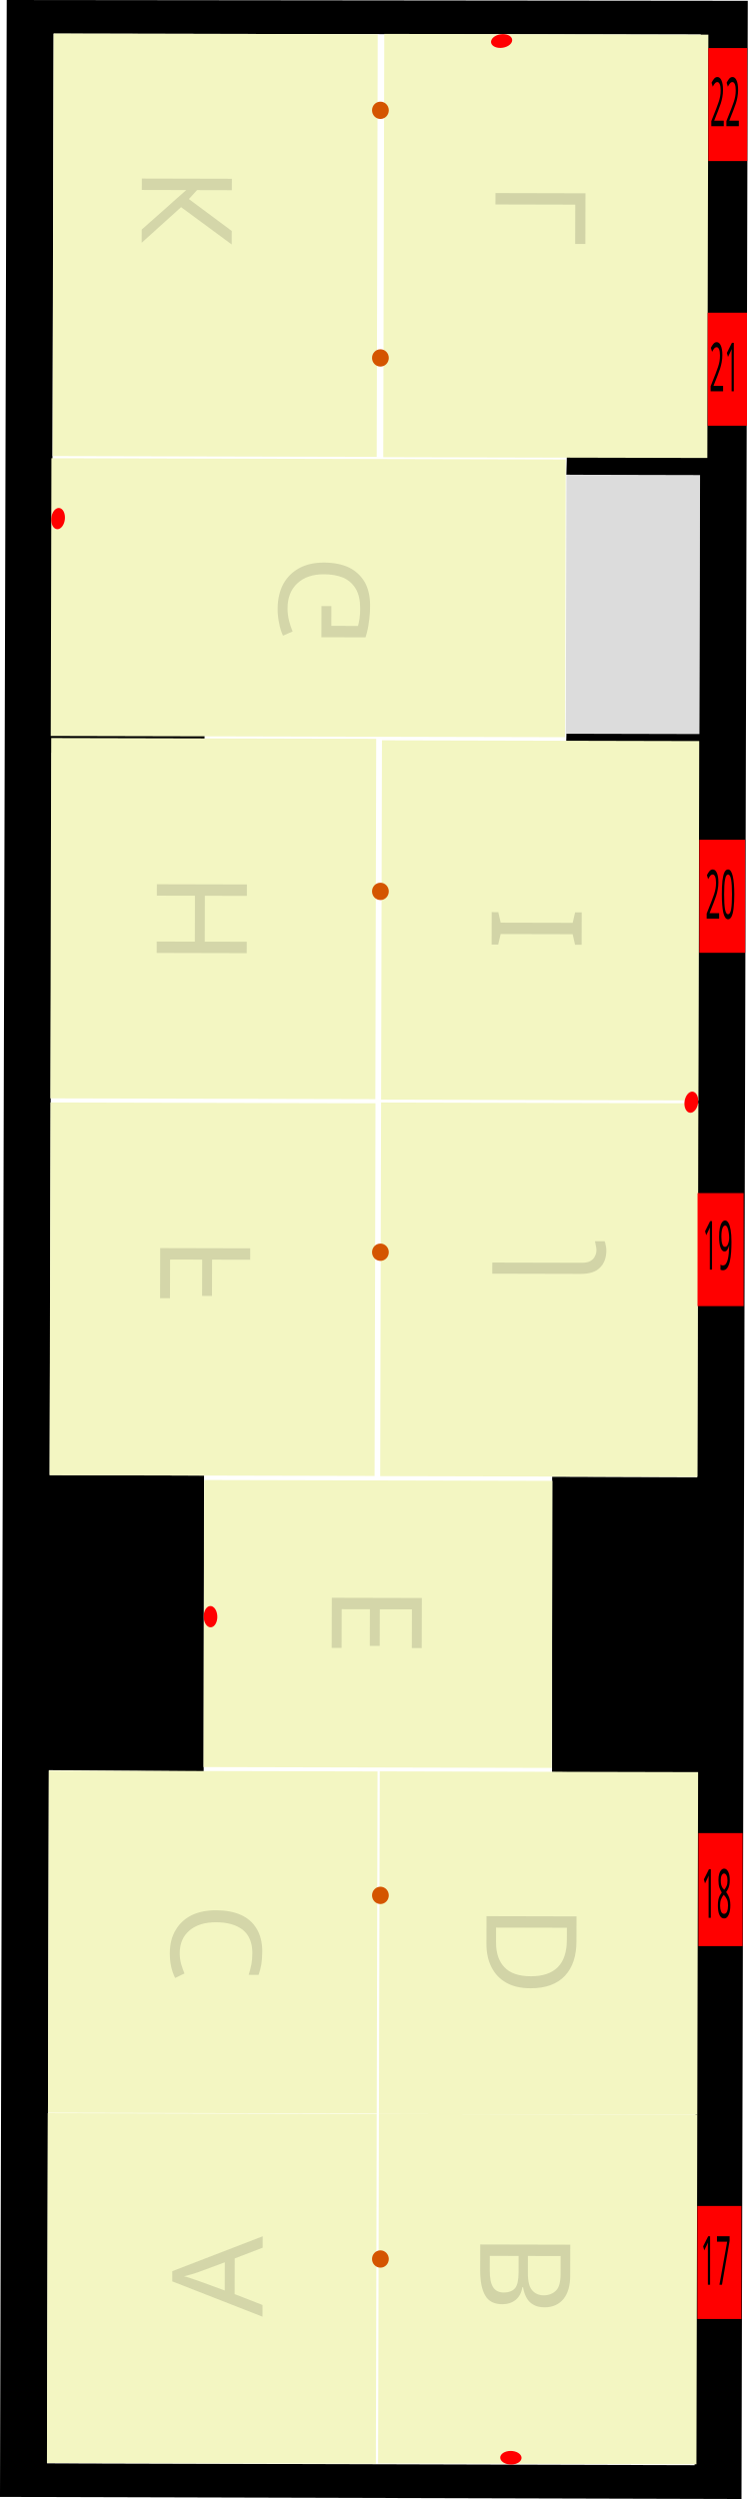
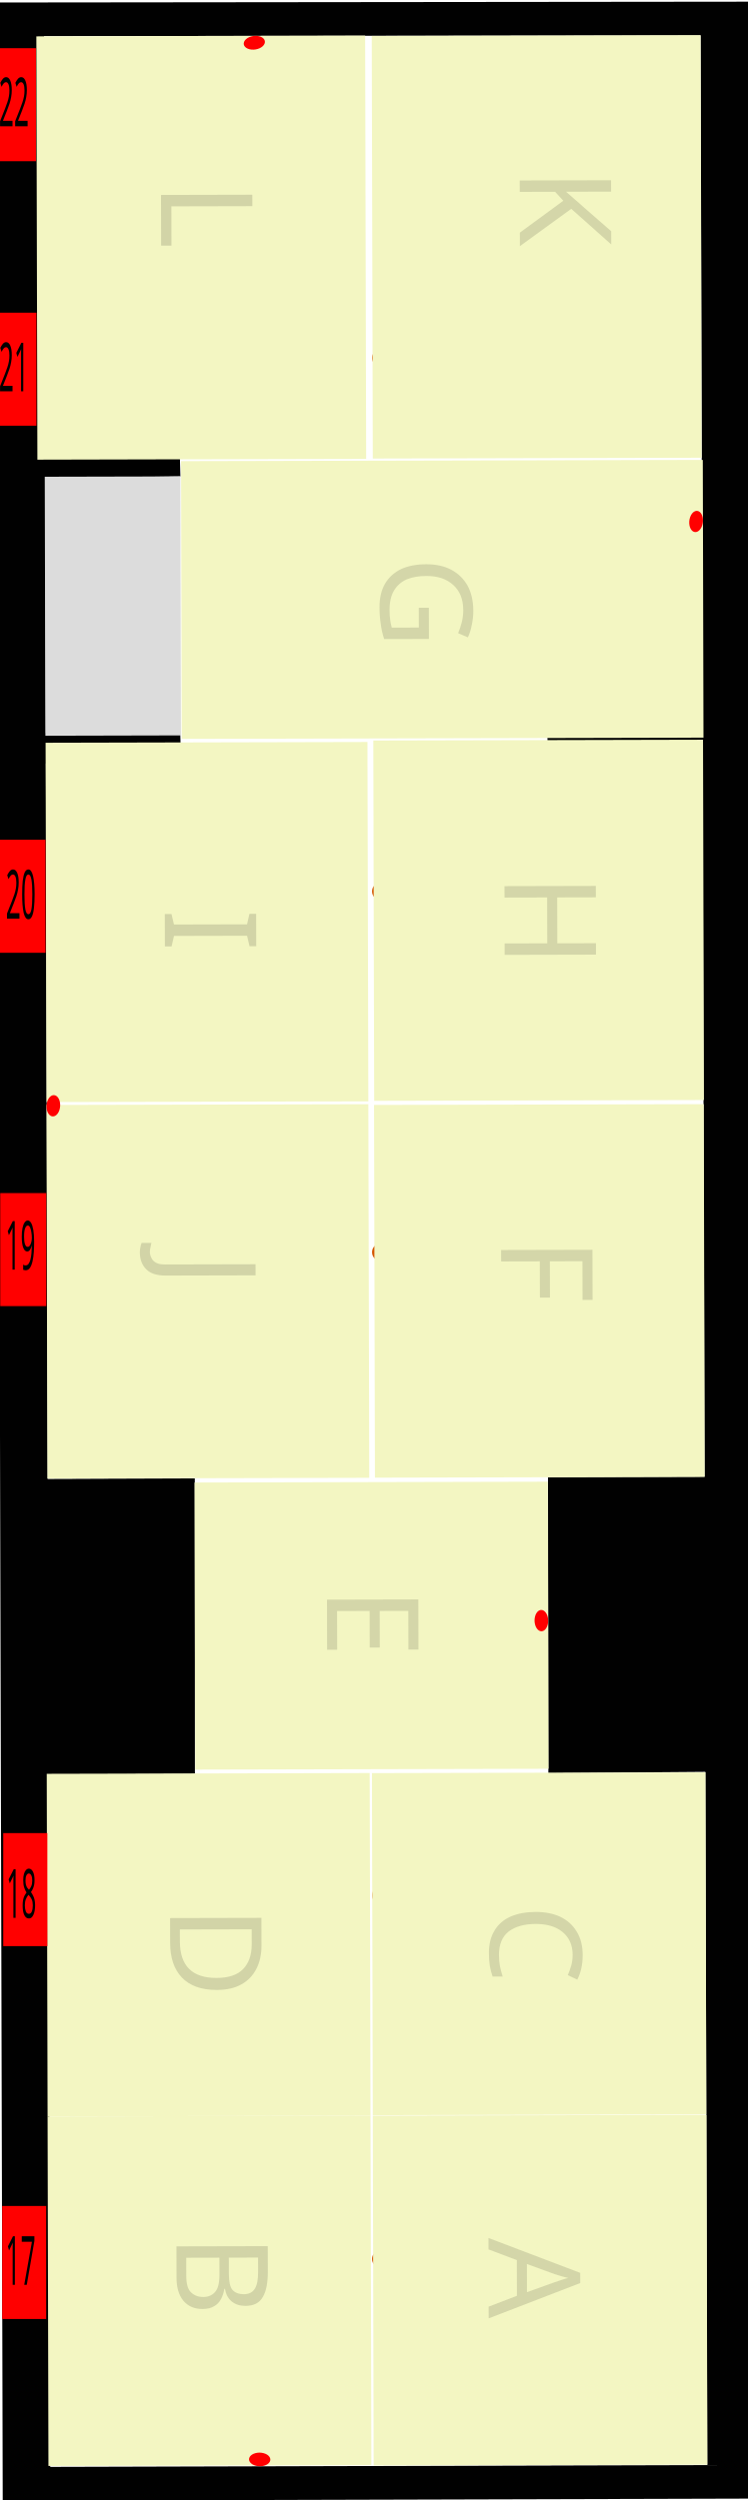
<svg xmlns="http://www.w3.org/2000/svg" xmlns:ns1="http://www.openswatchbook.org/uri/2009/osb" width="88.791mm" height="296.847mm" viewBox="0 0 88.791 296.847" version="1.1" id="svg8">
  <defs id="defs2">
    <linearGradient ns1:paint="solid" id="linearGradient6073">
      <stop id="stop6071" offset="0" style="stop-color:#000000;stop-opacity:1;" />
    </linearGradient>
  </defs>
-   <g id="layer1" transform="translate(0.4660888,-0.1065783)">
-     <g transform="matrix(-0.00341331,1.413954,1.413954,0.00341331,-161.7822,-0.4344198)" id="layer1-51">
+   <g id="layer1" transform="translate(0.4660888,-0.1065783)" style="display:inline;opacity:0.995">
+     <g id="layer2" style="display:inline" transform="translate(-0.4660888,0.1065783)">
+       <ellipse transform="translate(0.4660888,-0.1065783)" style="opacity:1;fill:#d45500;fill-opacity:1;stroke:#ffecff;stroke-width:0;stroke-linejoin:round;stroke-miterlimit:4;stroke-dasharray:none;stroke-dashoffset:0;stroke-opacity:1;paint-order:fill markers stroke" class="knoten" id="circle22" cx="44.704" cy="13.211" rx="0.995" ry="1.029" />
+       <ellipse transform="translate(0.4660888,-0.1065783)" style="opacity:1;fill:#d45500;fill-opacity:1;stroke:#ffecff;stroke-width:0;stroke-linejoin:round;stroke-miterlimit:4;stroke-dasharray:none;stroke-dashoffset:0;stroke-opacity:1;paint-order:fill markers stroke" class="knoten" id="circle21" cx="44.704" cy="42.623" rx="0.995" ry="1.029" />
+       <ellipse transform="translate(0.4660888,-0.1065783)" style="opacity:1;fill:#d45500;fill-opacity:1;stroke:#ffecff;stroke-width:0;stroke-linejoin:round;stroke-miterlimit:4;stroke-dasharray:none;stroke-dashoffset:0;stroke-opacity:1;paint-order:fill markers stroke" class="knoten" id="circle20" cx="44.704" cy="105.991" rx="0.995" ry="1.029" />
+       <ellipse style="opacity:1;fill:#d45500;fill-opacity:1;stroke:#ffecff;stroke-width:0;stroke-linejoin:round;stroke-miterlimit:4;stroke-dasharray:none;stroke-dashoffset:0;stroke-opacity:1;paint-order:fill markers stroke" class="knoten" id="circle19" cx="44.704" cy="148.853" rx="0.995" ry="1.029" transform="translate(0.4660888,-0.1065783)" />
+       <ellipse transform="translate(0.4660888,-0.1065783)" style="opacity:1;fill:#d45500;fill-opacity:1;stroke:#ffecff;stroke-width:0;stroke-linejoin:round;stroke-miterlimit:4;stroke-dasharray:none;stroke-dashoffset:0;stroke-opacity:1;paint-order:fill markers stroke" class="knoten" id="circle18" cx="44.704" cy="225.252" rx="0.995" ry="1.029" />
+       <ellipse transform="translate(0.4660888,-0.1065783)" style="opacity:1;fill:#d45500;fill-opacity:1;stroke:#ffecff;stroke-width:0;stroke-linejoin:round;stroke-miterlimit:4;stroke-dasharray:none;stroke-dashoffset:0;stroke-opacity:1;paint-order:fill markers stroke" class="knoten" id="circle17" cx="44.704" cy="268.445" rx="0.995" ry="1.029" />
+     </g>
+     <g transform="matrix(0.00346282,1.413954,-1.434461,0.00341331,252.8338,-0.2345831)" id="layer1-51">
      <g transform="translate(-0.4130992,12.74163)" id="layer1-1">
        <g transform="translate(0.09495064,9.743386)" id="layer1-5">
          <g id="layer1-8" transform="translate(0.3771188,92.12824)">
            <g transform="matrix(1.366411,0,0,1.903576,-69.08439,-61.16394)" id="layer1-7">
              <path id="path4496" d="m 51.627,33.188 151.447,-0.031 0.018,30.64 -151.522,0.012 z" style="fill:none;fill-opacity:1;stroke:#000000;stroke-width:2.071;stroke-linecap:butt;stroke-linejoin:miter;stroke-miterlimit:4;stroke-dasharray:none;stroke-opacity:1" />
              <path id="path4498" d="m 141.403,33.242 0.014,7.639 17.925,0.015 -0.058,-7.07 z" style="fill:#000000;fill-opacity:1;stroke:#000000;stroke-width:0.265;stroke-linecap:butt;stroke-linejoin:miter;stroke-miterlimit:4;stroke-dasharray:none;stroke-opacity:1" />
              <path id="path4498-6" d="m 141.436,56.504 0.014,7.639 17.925,0.015 -0.038,-7.628 z" style="fill:#000000;fill-opacity:1;stroke:#000000;stroke-width:0.265;stroke-linecap:butt;stroke-linejoin:miter;stroke-miterlimit:4;stroke-dasharray:none;stroke-opacity:1" />
              <path id="path4515" d="m 95.93,34.177 0.117,6.778" style="fill:none;stroke:#000000;stroke-width:1.865;stroke-linecap:butt;stroke-linejoin:miter;stroke-miterlimit:4;stroke-dasharray:none;stroke-opacity:1" />
              <path id="path4515-8" d="m 96.294,56.91 0.117,6.778" style="fill:none;stroke:#000000;stroke-width:1.865;stroke-linecap:butt;stroke-linejoin:miter;stroke-miterlimit:4;stroke-dasharray:none;stroke-opacity:1" />
              <path id="path4515-1" d="m 78.765,56.907 0.117,6.778" style="fill:none;stroke:#000000;stroke-width:1.865;stroke-linecap:butt;stroke-linejoin:miter;stroke-miterlimit:4;stroke-dasharray:none;stroke-opacity:1" />
              <rect y="56.894" x="79.698" height="5.895" width="15.924" id="rect4544" style="fill:#dcdcdc;fill-opacity:1;fill-rule:evenodd;stroke:none;stroke-width:0.033;stroke-miterlimit:4;stroke-dasharray:none;stroke-dashoffset:0;stroke-opacity:1" />
              <rect y="34.189" x="180.509" height="14.511" width="21.508" id="rect6099" style="fill:#f3f6c2;fill-opacity:1;fill-rule:evenodd;stroke:none;stroke-width:0.032;stroke-miterlimit:4;stroke-dasharray:none;stroke-dashoffset:0;stroke-opacity:1" />
              <rect y="34.197" x="159.449" height="14.503" width="21.032" id="rect6099-5" style="fill:#f3f6c2;fill-opacity:1;fill-rule:evenodd;stroke:none;stroke-width:0.032;stroke-miterlimit:4;stroke-dasharray:none;stroke-dashoffset:0;stroke-opacity:1" />
              <rect y="48.798" x="180.51" height="14.043" width="21.488" id="rect6099-2" style="fill:#f3f6c2;fill-opacity:1;fill-rule:evenodd;stroke:none;stroke-width:0.032;stroke-miterlimit:4;stroke-dasharray:none;stroke-dashoffset:0;stroke-opacity:1" />
              <rect y="48.798" x="159.444" height="14.043" width="21.067" id="rect6099-2-7" style="fill:#f3f6c2;fill-opacity:1;fill-rule:evenodd;stroke:none;stroke-width:0.032;stroke-miterlimit:4;stroke-dasharray:none;stroke-dashoffset:0;stroke-opacity:1" />
              <rect y="41.022" x="141.557" height="15.36" width="17.651" id="rect6146" style="fill:#f3f6c2;fill-opacity:1;fill-rule:evenodd;stroke:none;stroke-width:0.032;stroke-miterlimit:4;stroke-dasharray:none;stroke-dashoffset:0;stroke-opacity:1" />
              <rect y="34.2" x="118.368" height="14.338" width="22.918" id="rect6099-5-6" style="fill:#f3f6c2;fill-opacity:1;fill-rule:evenodd;stroke:none;stroke-width:0.033;stroke-miterlimit:4;stroke-dasharray:none;stroke-dashoffset:0;stroke-opacity:1" />
              <rect y="34.193" x="95.963" height="14.338" width="22.153" id="rect6099-5-6-4" style="fill:#f3f6c2;fill-opacity:1;fill-rule:evenodd;stroke:none;stroke-width:0.033;stroke-miterlimit:4;stroke-dasharray:none;stroke-dashoffset:0;stroke-opacity:1" />
              <rect y="48.785" x="118.322" height="13.996" width="22.971" id="rect6099-5-6-8" style="fill:#f3f6c2;fill-opacity:1;fill-rule:evenodd;stroke:none;stroke-width:0.033;stroke-miterlimit:4;stroke-dasharray:none;stroke-dashoffset:0;stroke-opacity:1" />
              <rect y="48.785" x="96.053" height="13.996" width="22.093" id="rect6099-5-6-8-0" style="fill:#f3f6c2;fill-opacity:1;fill-rule:evenodd;stroke:none;stroke-width:0.032;stroke-miterlimit:4;stroke-dasharray:none;stroke-dashoffset:0;stroke-opacity:1" />
              <rect y="34.226" x="52.645" height="14.297" width="25.982" id="rect6099-5-6-4-6" style="fill:#f3f6c2;fill-opacity:1;fill-rule:evenodd;stroke:none;stroke-width:0.035;stroke-miterlimit:4;stroke-dasharray:none;stroke-dashoffset:0;stroke-opacity:1" />
              <rect y="48.811" x="52.621" height="14.297" width="26.026" id="rect6099-5-6-4-6-3" style="fill:#f3f6c2;fill-opacity:1;fill-rule:evenodd;stroke:none;stroke-width:0.035;stroke-miterlimit:4;stroke-dasharray:none;stroke-dashoffset:0;stroke-opacity:1" />
              <rect y="34.173" x="78.76" height="22.688" width="17.075" id="rect6238" style="fill:#f3f6c2;fill-opacity:1;fill-rule:evenodd;stroke:none;stroke-width:0.08;stroke-miterlimit:4;stroke-dasharray:none;stroke-dashoffset:0;stroke-opacity:1" />
              <text xml:space="preserve" style="font-style:normal;font-weight:normal;font-size:6.562px;line-height:1.25;font-family:sans-serif;letter-spacing:0px;word-spacing:0px;opacity:0.137;fill:#000000;fill-opacity:1;stroke:none;stroke-width:0.164" x="159.077" y="67.575" id="text4539" transform="scale(1.180306,0.8472381)">
                <tspan id="tspan4537" x="159.077" y="67.575" style="stroke-width:0.164">B</tspan>
              </text>
              <text xml:space="preserve" style="font-style:normal;font-weight:normal;font-size:6.562px;line-height:1.25;font-family:sans-serif;letter-spacing:0px;word-spacing:0px;opacity:0.137;fill:#000000;fill-opacity:1;stroke:none;stroke-width:0.164" x="141.977" y="67.857" id="text4547" transform="scale(1.180306,0.8472381)">
                <tspan id="tspan4545" x="141.977" y="67.857" style="stroke-width:0.164">D</tspan>
              </text>
              <text xml:space="preserve" style="font-style:normal;font-weight:normal;font-size:6.562px;line-height:1.25;font-family:sans-serif;letter-spacing:0px;word-spacing:0px;opacity:0.132;fill:#000000;fill-opacity:1;stroke:none;stroke-width:0.164" x="125.41" y="59.763" id="text4551" transform="scale(1.180306,0.8472381)">
                <tspan id="tspan4549" x="125.41" y="59.763" style="stroke-width:0.164">E</tspan>
              </text>
              <text xml:space="preserve" style="font-style:normal;font-weight:normal;font-size:6.562px;line-height:1.25;font-family:sans-serif;letter-spacing:0px;word-spacing:0px;opacity:0.137;fill:#000000;fill-opacity:1;stroke:none;stroke-width:0.164" x="107.959" y="68.078" id="text4559" transform="scale(1.180306,0.8472381)">
                <tspan id="tspan4557" x="107.959" y="68.078" style="stroke-width:0.164">J</tspan>
              </text>
              <text xml:space="preserve" style="font-style:normal;font-weight:normal;font-size:6.562px;line-height:1.25;font-family:sans-serif;letter-spacing:0px;word-spacing:0px;opacity:0.137;fill:#000000;fill-opacity:1;stroke:none;stroke-width:0.164" x="90.049" y="68.002" id="text4567" transform="scale(1.180306,0.8472381)">
                <tspan id="tspan4565" x="90.049" y="68.002" style="stroke-width:0.164">I</tspan>
              </text>
              <text xml:space="preserve" style="font-style:normal;font-weight:normal;font-size:6.562px;line-height:1.25;font-family:sans-serif;letter-spacing:0px;word-spacing:0px;opacity:0.137;fill:#000000;fill-opacity:1;stroke:none;stroke-width:0.164" x="52.217" y="68.109" id="text4579" transform="scale(1.180306,0.8472381)">
                <tspan id="tspan4577" x="52.217" y="68.109" style="stroke-width:0.164">L</tspan>
              </text>
              <text xml:space="preserve" style="font-style:normal;font-weight:normal;font-size:6.562px;line-height:1.25;font-family:sans-serif;letter-spacing:0px;word-spacing:0px;opacity:0.132;fill:#000000;fill-opacity:1;stroke:none;stroke-width:0.164" x="141.939" y="51.435" id="text4543" transform="scale(1.180306,0.8472381)">
                <tspan id="tspan4541" x="141.939" y="51.435" style="stroke-width:0.164">C</tspan>
              </text>
              <text xml:space="preserve" style="font-style:normal;font-weight:normal;font-size:6.562px;line-height:1.25;font-family:sans-serif;letter-spacing:0px;word-spacing:0px;opacity:0.132;fill:#000000;fill-opacity:1;stroke:none;stroke-width:0.164" x="107.218" y="50.786" id="text4555" transform="scale(1.180306,0.8472381)">
                <tspan id="tspan4553" x="107.218" y="50.786" style="stroke-width:0.164">F</tspan>
              </text>
              <text xml:space="preserve" style="font-style:normal;font-weight:normal;font-size:6.562px;line-height:1.25;font-family:sans-serif;letter-spacing:0px;word-spacing:0px;opacity:0.132;fill:#000000;fill-opacity:1;stroke:none;stroke-width:0.164" x="88.264" y="50.565" id="text4563" transform="scale(1.180306,0.8472381)">
                <tspan id="tspan4561" x="88.264" y="50.565" style="stroke-width:0.164">H</tspan>
              </text>
              <text xml:space="preserve" style="font-style:normal;font-weight:normal;font-size:6.562px;line-height:1.25;font-family:sans-serif;letter-spacing:0px;word-spacing:0px;opacity:0.132;fill:#000000;fill-opacity:1;stroke:none;stroke-width:0.164" x="71.721" y="56.881" id="text4571" transform="scale(1.180306,0.8472381)">
                <tspan id="tspan4569" x="71.721" y="56.881" style="stroke-width:0.164">G</tspan>
              </text>
              <text xml:space="preserve" style="font-style:normal;font-weight:normal;font-size:6.562px;line-height:1.25;font-family:sans-serif;letter-spacing:0px;word-spacing:0px;opacity:0.132;fill:#000000;fill-opacity:1;stroke:none;stroke-width:0.164" x="51.508" y="49.696" id="text4575" transform="scale(1.180306,0.8472381)">
                <tspan id="tspan4573" x="51.508" y="49.696" style="stroke-width:0.164">K</tspan>
              </text>
              <text xml:space="preserve" style="font-style:normal;font-weight:normal;font-size:6.562px;line-height:1.25;font-family:sans-serif;letter-spacing:0px;word-spacing:0px;opacity:0.132;fill:#000000;fill-opacity:1;stroke:none;stroke-width:0.164" x="159.319" y="51.556" id="text4543-3" transform="scale(1.180306,0.8472381)">
                <tspan id="tspan4541-6" x="159.319" y="51.556" style="stroke-width:0.164">A</tspan>
              </text>
            </g>
          </g>
        </g>
      </g>
    </g>
-     <ellipse ry="0.876" rx="1.22" cy="27.88" cx="47.991" id="beacon22" style="opacity:1;fill:#ff0000;fill-opacity:1;stroke:#ffecff;stroke-width:0;stroke-linejoin:round;stroke-miterlimit:4;stroke-dasharray:none;stroke-dashoffset:0;stroke-opacity:1;paint-order:fill markers stroke" transform="matrix(-0.3345301,0.9423851,0.8065147,0.591214,0,0)" />
-     <ellipse ry="0.876" rx="1.22" cy="-0.318" cx="-59.211" id="beacon23" style="opacity:1;fill:#ff0000;fill-opacity:1;stroke:#ffecff;stroke-width:0;stroke-linejoin:round;stroke-miterlimit:4;stroke-dasharray:none;stroke-dashoffset:0;stroke-opacity:1;paint-order:fill markers stroke" transform="matrix(-0.9960257,-0.08906669,-0.3715162,0.9284265,0,0)" />
-     <ellipse ry="0.876" rx="1.22" cy="129.405" cx="54.842" id="beacon21" style="opacity:1;fill:#ff0000;fill-opacity:1;stroke:#ffecff;stroke-width:0;stroke-linejoin:round;stroke-miterlimit:4;stroke-dasharray:none;stroke-dashoffset:0;stroke-opacity:1;paint-order:fill markers stroke" transform="matrix(-0.3663217,0.9304883,0.7859844,0.6182463,0,0)" />
-     <ellipse ry="0.876" rx="1.22" cy="279.463" cx="-211.707" id="beacon18" style="opacity:1;fill:#ff0000;fill-opacity:1;stroke:#ffecff;stroke-width:0;stroke-linejoin:round;stroke-miterlimit:4;stroke-dasharray:none;stroke-dashoffset:0;stroke-opacity:1;paint-order:fill markers stroke" transform="matrix(-0.9681456,-0.2503878,-0.5180225,0.855367,0,0)" />
-     <ellipse ry="0.876" rx="1.22" cy="68.093" cx="162.828" id="beacon19" style="opacity:1;fill:#ff0000;fill-opacity:1;stroke:#ffecff;stroke-width:0;stroke-linejoin:round;stroke-miterlimit:4;stroke-dasharray:none;stroke-dashoffset:0;stroke-opacity:1;paint-order:fill markers stroke" transform="matrix(-0.2147524,0.9766685,0.8737702,0.4863391,0,0)" />
-     <rect style="opacity:1;fill:#ff0000;fill-opacity:1;stroke:#ffecff;stroke-width:0;stroke-linejoin:round;stroke-miterlimit:4;stroke-dasharray:none;stroke-dashoffset:0;stroke-opacity:1;paint-order:fill markers stroke" id="rect875" width="4.616" height="13.425" x="83.641" y="5.813" />
-     <rect style="opacity:1;fill:#ff0000;fill-opacity:1;stroke:#ffecff;stroke-width:0;stroke-linejoin:round;stroke-miterlimit:4;stroke-dasharray:none;stroke-dashoffset:0;stroke-opacity:1;paint-order:fill markers stroke" id="rect875-6" width="4.663" height="13.425" x="83.566" y="37.251" />
-     <rect style="opacity:1;fill:#ff0000;fill-opacity:1;stroke:#ffecff;stroke-width:0;stroke-linejoin:round;stroke-miterlimit:4;stroke-dasharray:none;stroke-dashoffset:0;stroke-opacity:1;paint-order:fill markers stroke" id="rect875-6-5" width="5.443" height="13.425" x="82.574" y="99.859" />
-     <rect style="opacity:1;fill:#ff0000;fill-opacity:1;stroke:#ffecff;stroke-width:0;stroke-linejoin:round;stroke-miterlimit:4;stroke-dasharray:none;stroke-dashoffset:0;stroke-opacity:1;paint-order:fill markers stroke" id="rect875-6-2" width="5.468" height="13.425" x="82.36" y="141.831" />
-     <rect style="opacity:1;fill:#ff0000;fill-opacity:1;stroke:#ffecff;stroke-width:0;stroke-linejoin:round;stroke-miterlimit:4;stroke-dasharray:none;stroke-dashoffset:0;stroke-opacity:1;paint-order:fill markers stroke" id="rect875-6-6" width="5.239" height="13.425" x="82.467" y="217.854" />
-     <rect style="opacity:1;fill:#ff0000;fill-opacity:1;stroke:#ffecff;stroke-width:0;stroke-linejoin:round;stroke-miterlimit:4;stroke-dasharray:none;stroke-dashoffset:0;stroke-opacity:1;paint-order:fill markers stroke" id="rect875-6-68" width="5.225" height="13.425" x="82.34" y="262.146" />
-     <text xml:space="preserve" style="font-style:normal;font-weight:normal;font-size:5.024px;line-height:1.25;font-family:sans-serif;letter-spacing:0px;word-spacing:0px;fill:#000000;fill-opacity:1;stroke:none;stroke-width:0.126" x="134.583" y="9.405" id="text943" transform="scale(0.6230147,1.605098)">
-       <tspan id="tspan941" x="134.583" y="9.405" style="stroke-width:0.126">22</tspan>
+   </g>
+   <g id="layer3" style="display:inline">
+     <rect style="display:inline;opacity:1;fill:#ff0000;fill-opacity:1;stroke:#ffecff;stroke-width:0;stroke-linejoin:round;stroke-miterlimit:4;stroke-dasharray:none;stroke-dashoffset:0;stroke-opacity:1;paint-order:fill markers stroke" id="rect875" width="4.616" height="13.425" x="-0.344" y="5.723" />
+     <rect style="display:inline;opacity:1;fill:#ff0000;fill-opacity:1;stroke:#ffecff;stroke-width:0;stroke-linejoin:round;stroke-miterlimit:4;stroke-dasharray:none;stroke-dashoffset:0;stroke-opacity:1;paint-order:fill markers stroke" id="rect875-6" width="4.663" height="13.425" x="-0.337" y="37.144" />
+     <rect style="display:inline;opacity:1;fill:#ff0000;fill-opacity:1;stroke:#ffecff;stroke-width:0;stroke-linejoin:round;stroke-miterlimit:4;stroke-dasharray:none;stroke-dashoffset:0;stroke-opacity:1;paint-order:fill markers stroke" id="rect875-6-5" width="5.443" height="13.425" x="-0.039" y="99.752" />
+     <rect style="display:inline;opacity:1;fill:#ff0000;fill-opacity:1;stroke:#ffecff;stroke-width:0;stroke-linejoin:round;stroke-miterlimit:4;stroke-dasharray:none;stroke-dashoffset:0;stroke-opacity:1;paint-order:fill markers stroke" id="rect875-6-2" width="5.468" height="13.425" x="0.028" y="141.724" />
+     <rect style="display:inline;opacity:1;fill:#ff0000;fill-opacity:1;stroke:#ffecff;stroke-width:0;stroke-linejoin:round;stroke-miterlimit:4;stroke-dasharray:none;stroke-dashoffset:0;stroke-opacity:1;paint-order:fill markers stroke" id="rect875-6-6" width="5.239" height="13.425" x="0.383" y="217.747" />
+     <rect style="display:inline;opacity:1;fill:#ff0000;fill-opacity:1;stroke:#ffecff;stroke-width:0;stroke-linejoin:round;stroke-miterlimit:4;stroke-dasharray:none;stroke-dashoffset:0;stroke-opacity:1;paint-order:fill markers stroke" id="rect875-6-68" width="5.225" height="13.425" x="0.256" y="262.039" />
+     <text xml:space="preserve" style="font-style:normal;font-weight:normal;font-size:5.024px;line-height:1.25;font-family:sans-serif;letter-spacing:0px;word-spacing:0px;display:inline;opacity:0.995;fill:#000000;fill-opacity:1;stroke:none;stroke-width:0.126" x="-0.222" y="9.349" id="text943" transform="scale(0.6230147,1.605098)">
+       <tspan id="tspan941" x="-0.222" y="9.349" style="stroke-width:0.126">22</tspan>
    </text>
-     <text xml:space="preserve" style="font-style:normal;font-weight:normal;font-size:5.024px;line-height:1.25;font-family:sans-serif;letter-spacing:0px;word-spacing:0px;fill:#000000;fill-opacity:1;stroke:none;stroke-width:0.126" x="134.452" y="29.026" id="text943-2" transform="scale(0.6230147,1.605098)">
-       <tspan id="tspan941-6" x="134.452" y="29.026" style="stroke-width:0.126">21</tspan>
+     <text xml:space="preserve" style="font-style:normal;font-weight:normal;font-size:5.024px;line-height:1.25;font-family:sans-serif;letter-spacing:0px;word-spacing:0px;display:inline;opacity:0.995;fill:#000000;fill-opacity:1;stroke:none;stroke-width:0.126" x="-0.221" y="28.959" id="text943-2" transform="scale(0.6230147,1.605098)">
+       <tspan id="tspan941-6" x="-0.221" y="28.959" style="stroke-width:0.126">21</tspan>
    </text>
-     <text xml:space="preserve" style="font-style:normal;font-weight:normal;font-size:5.024px;line-height:1.25;font-family:sans-serif;letter-spacing:0px;word-spacing:0px;fill:#000000;fill-opacity:1;stroke:none;stroke-width:0.126" x="133.701" y="68.05" id="text943-1" transform="scale(0.6230147,1.605098)">
-       <tspan id="tspan941-8" x="133.701" y="68.05" style="stroke-width:0.126">20</tspan>
+     <text xml:space="preserve" style="font-style:normal;font-weight:normal;font-size:5.024px;line-height:1.25;font-family:sans-serif;letter-spacing:0px;word-spacing:0px;display:inline;opacity:0.995;fill:#000000;fill-opacity:1;stroke:none;stroke-width:0.126" x="1.099" y="67.984" id="text943-1" transform="scale(0.6230147,1.605098)">
+       <tspan id="tspan941-8" x="1.099" y="67.984" style="stroke-width:0.126">20</tspan>
    </text>
-     <text xml:space="preserve" style="font-style:normal;font-weight:normal;font-size:5.024px;line-height:1.25;font-family:sans-serif;letter-spacing:0px;word-spacing:0px;fill:#000000;fill-opacity:1;stroke:none;stroke-width:0.126" x="133.176" y="94.028" id="text943-5" transform="scale(0.6230147,1.605098)">
-       <tspan id="tspan941-2" x="133.176" y="94.028" style="stroke-width:0.126">19</tspan>
+     <text xml:space="preserve" style="font-style:normal;font-weight:normal;font-size:5.024px;line-height:1.25;font-family:sans-serif;letter-spacing:0px;word-spacing:0px;display:inline;opacity:0.995;fill:#000000;fill-opacity:1;stroke:none;stroke-width:0.126" x="1.025" y="93.961" id="text943-5" transform="scale(0.6230147,1.605098)">
+       <tspan id="tspan941-2" x="1.025" y="93.961" style="stroke-width:0.126">19</tspan>
    </text>
-     <text xml:space="preserve" style="font-style:normal;font-weight:normal;font-size:5.024px;line-height:1.25;font-family:sans-serif;letter-spacing:0px;word-spacing:0px;fill:#000000;fill-opacity:1;stroke:none;stroke-width:0.126" x="132.945" y="141.996" id="text943-0" transform="scale(0.6230147,1.605098)">
-       <tspan id="tspan941-4" x="132.945" y="141.996" style="stroke-width:0.126">18</tspan>
+     <text xml:space="preserve" style="font-style:normal;font-weight:normal;font-size:5.024px;line-height:1.25;font-family:sans-serif;letter-spacing:0px;word-spacing:0px;display:inline;opacity:0.995;fill:#000000;fill-opacity:1;stroke:none;stroke-width:0.126" x="1.192" y="141.929" id="text943-0" transform="scale(0.6230147,1.605098)">
+       <tspan id="tspan941-4" x="1.192" y="141.929" style="stroke-width:0.126">18</tspan>
    </text>
-     <text xml:space="preserve" style="font-style:normal;font-weight:normal;font-size:5.024px;line-height:1.25;font-family:sans-serif;letter-spacing:0px;word-spacing:0px;fill:#000000;fill-opacity:1;stroke:none;stroke-width:0.126" x="132.806" y="169.154" id="text943-3" transform="scale(0.6230147,1.605098)">
-       <tspan id="tspan941-80" x="132.806" y="169.154" style="stroke-width:0.126">17</tspan>
+     <text xml:space="preserve" style="font-style:normal;font-weight:normal;font-size:5.024px;line-height:1.25;font-family:sans-serif;letter-spacing:0px;word-spacing:0px;display:inline;opacity:0.995;fill:#000000;fill-opacity:1;stroke:none;stroke-width:0.126" x="1.053" y="169.088" id="text943-3" transform="scale(0.6230147,1.605098)">
+       <tspan id="tspan941-80" x="1.053" y="169.088" style="stroke-width:0.126">17</tspan>
    </text>
-     <ellipse style="opacity:1;fill:#d45500;fill-opacity:1;stroke:#ffecff;stroke-width:0;stroke-linejoin:round;stroke-miterlimit:4;stroke-dasharray:none;stroke-dashoffset:0;stroke-opacity:1;paint-order:fill markers stroke" class="knoten" id="circle22" cx="44.704" cy="13.211" rx="0.995" ry="1.029" />
-     <ellipse style="opacity:1;fill:#d45500;fill-opacity:1;stroke:#ffecff;stroke-width:0;stroke-linejoin:round;stroke-miterlimit:4;stroke-dasharray:none;stroke-dashoffset:0;stroke-opacity:1;paint-order:fill markers stroke" class="knoten" id="circle21" cx="44.704" cy="42.623" rx="0.995" ry="1.029" />
-     <ellipse style="opacity:1;fill:#d45500;fill-opacity:1;stroke:#ffecff;stroke-width:0;stroke-linejoin:round;stroke-miterlimit:4;stroke-dasharray:none;stroke-dashoffset:0;stroke-opacity:1;paint-order:fill markers stroke" class="knoten" id="circle20" cx="44.704" cy="105.991" rx="0.995" ry="1.029" />
-     <ellipse style="opacity:1;fill:#d45500;fill-opacity:1;stroke:#ffecff;stroke-width:0;stroke-linejoin:round;stroke-miterlimit:4;stroke-dasharray:none;stroke-dashoffset:0;stroke-opacity:1;paint-order:fill markers stroke" class="knoten" id="circle19" cx="44.704" cy="148.853" rx="0.995" ry="1.029" />
-     <ellipse style="opacity:1;fill:#d45500;fill-opacity:1;stroke:#ffecff;stroke-width:0;stroke-linejoin:round;stroke-miterlimit:4;stroke-dasharray:none;stroke-dashoffset:0;stroke-opacity:1;paint-order:fill markers stroke" class="knoten" id="circle18" cx="44.704" cy="225.252" rx="0.995" ry="1.029" />
-     <ellipse style="opacity:1;fill:#d45500;fill-opacity:1;stroke:#ffecff;stroke-width:0;stroke-linejoin:round;stroke-miterlimit:4;stroke-dasharray:none;stroke-dashoffset:0;stroke-opacity:1;paint-order:fill markers stroke" class="knoten" id="circle17" cx="44.704" cy="268.445" rx="0.995" ry="1.029" />
+   </g>
+   <g id="layer4" style="display:inline">
+     <ellipse ry="0.876" rx="1.22" cy="102.955" cx="1.142" id="beacon22" style="display:inline;opacity:1;fill:#ff0000;fill-opacity:1;stroke:#ffecff;stroke-width:0;stroke-linejoin:round;stroke-miterlimit:4;stroke-dasharray:none;stroke-dashoffset:0;stroke-opacity:1;paint-order:fill markers stroke" transform="matrix(-0.3345301,0.9423851,0.8065147,0.591214,0,0)" />
+     <ellipse ry="0.876" rx="1.22" cy="2.471" cx="-31.24" id="beacon23" style="display:inline;opacity:1;fill:#ff0000;fill-opacity:1;stroke:#ffecff;stroke-width:0;stroke-linejoin:round;stroke-miterlimit:4;stroke-dasharray:none;stroke-dashoffset:0;stroke-opacity:1;paint-order:fill markers stroke" transform="matrix(-0.9960257,-0.08906669,-0.3715162,0.9284265,0,0)" />
+     <ellipse ry="0.876" rx="1.22" cy="46.802" cx="110.179" id="beacon21" style="display:inline;opacity:1;fill:#ff0000;fill-opacity:1;stroke:#ffecff;stroke-width:0;stroke-linejoin:round;stroke-miterlimit:4;stroke-dasharray:none;stroke-dashoffset:0;stroke-opacity:1;paint-order:fill markers stroke" transform="matrix(-0.2952167,0.9554303,0.8303064,0.5573071,0,0)" />
+     <ellipse ry="0.876" rx="1.22" cy="287.235" cx="-185.54" id="beacon18" style="display:inline;opacity:1;fill:#ff0000;fill-opacity:1;stroke:#ffecff;stroke-width:0;stroke-linejoin:round;stroke-miterlimit:4;stroke-dasharray:none;stroke-dashoffset:0;stroke-opacity:1;paint-order:fill markers stroke" transform="matrix(-0.9681456,-0.2503878,-0.5180225,0.855367,0,0)" />
+     <ellipse ry="0.876" rx="1.22" cy="108.706" cx="142.974" id="beacon19" style="display:inline;opacity:1;fill:#ff0000;fill-opacity:1;stroke:#ffecff;stroke-width:0;stroke-linejoin:round;stroke-miterlimit:4;stroke-dasharray:none;stroke-dashoffset:0;stroke-opacity:1;paint-order:fill markers stroke" transform="matrix(-0.2147524,0.9766685,0.8737702,0.4863391,0,0)" />
  </g>
</svg>
